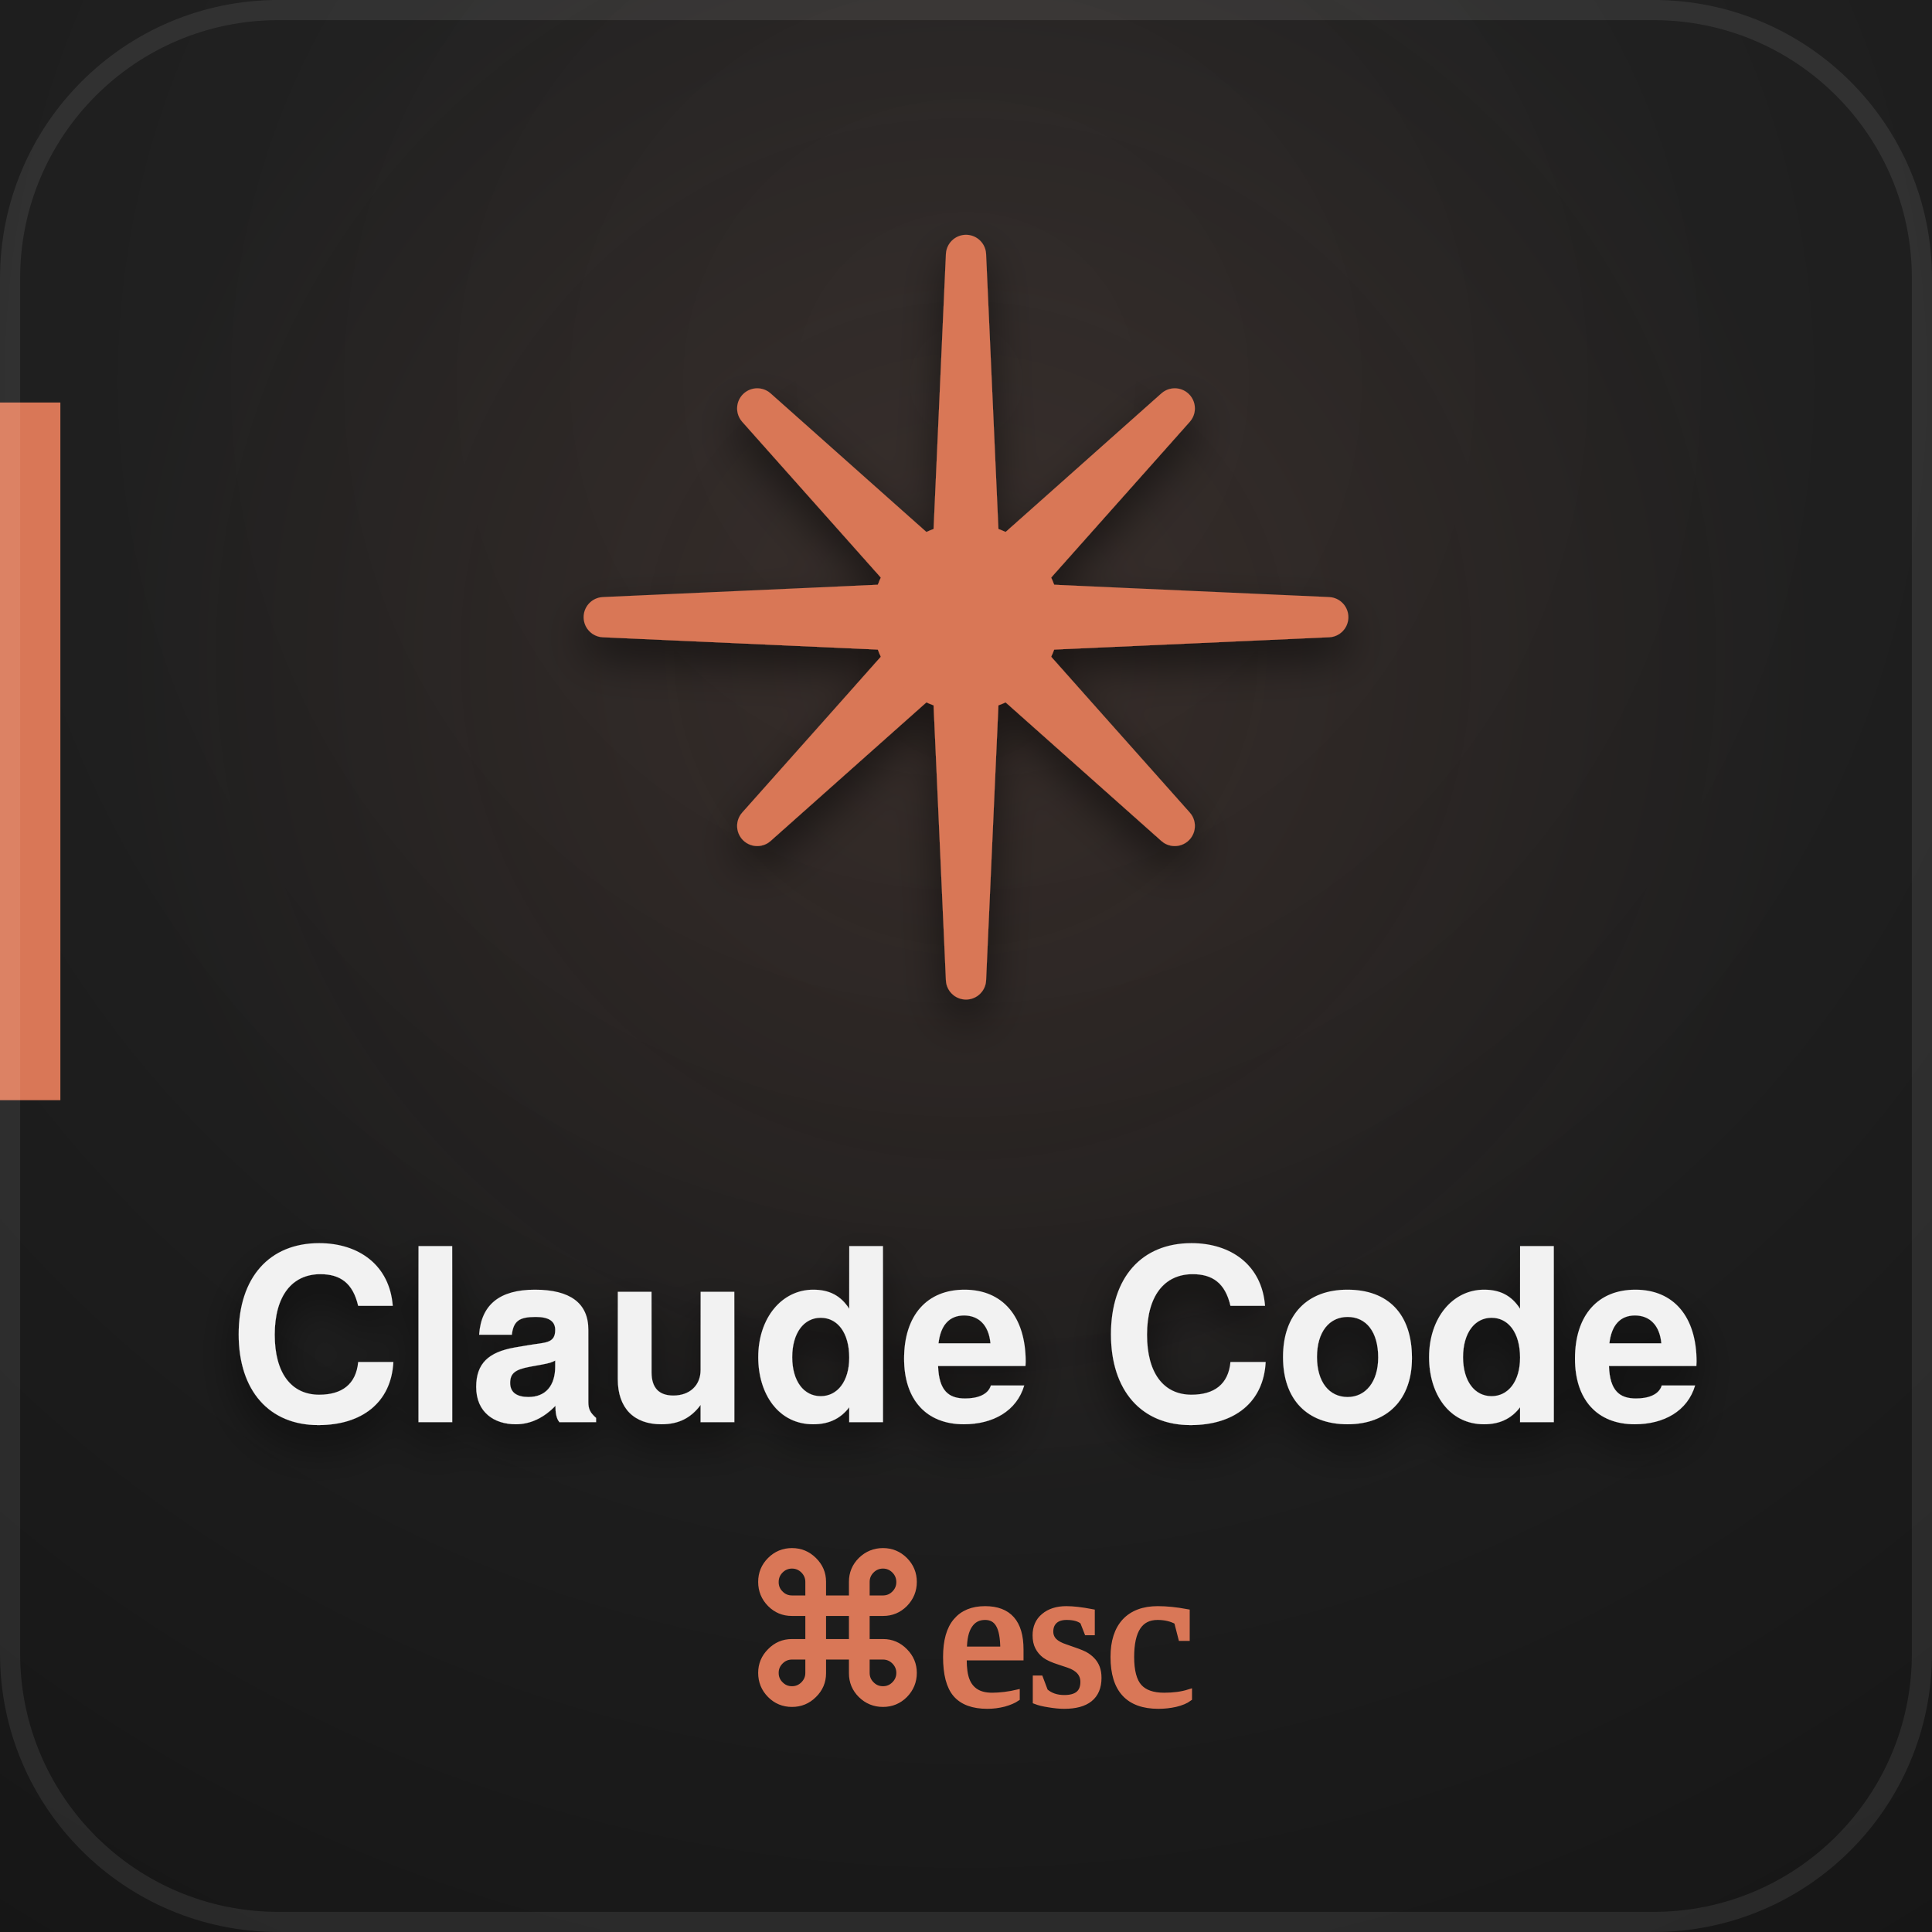
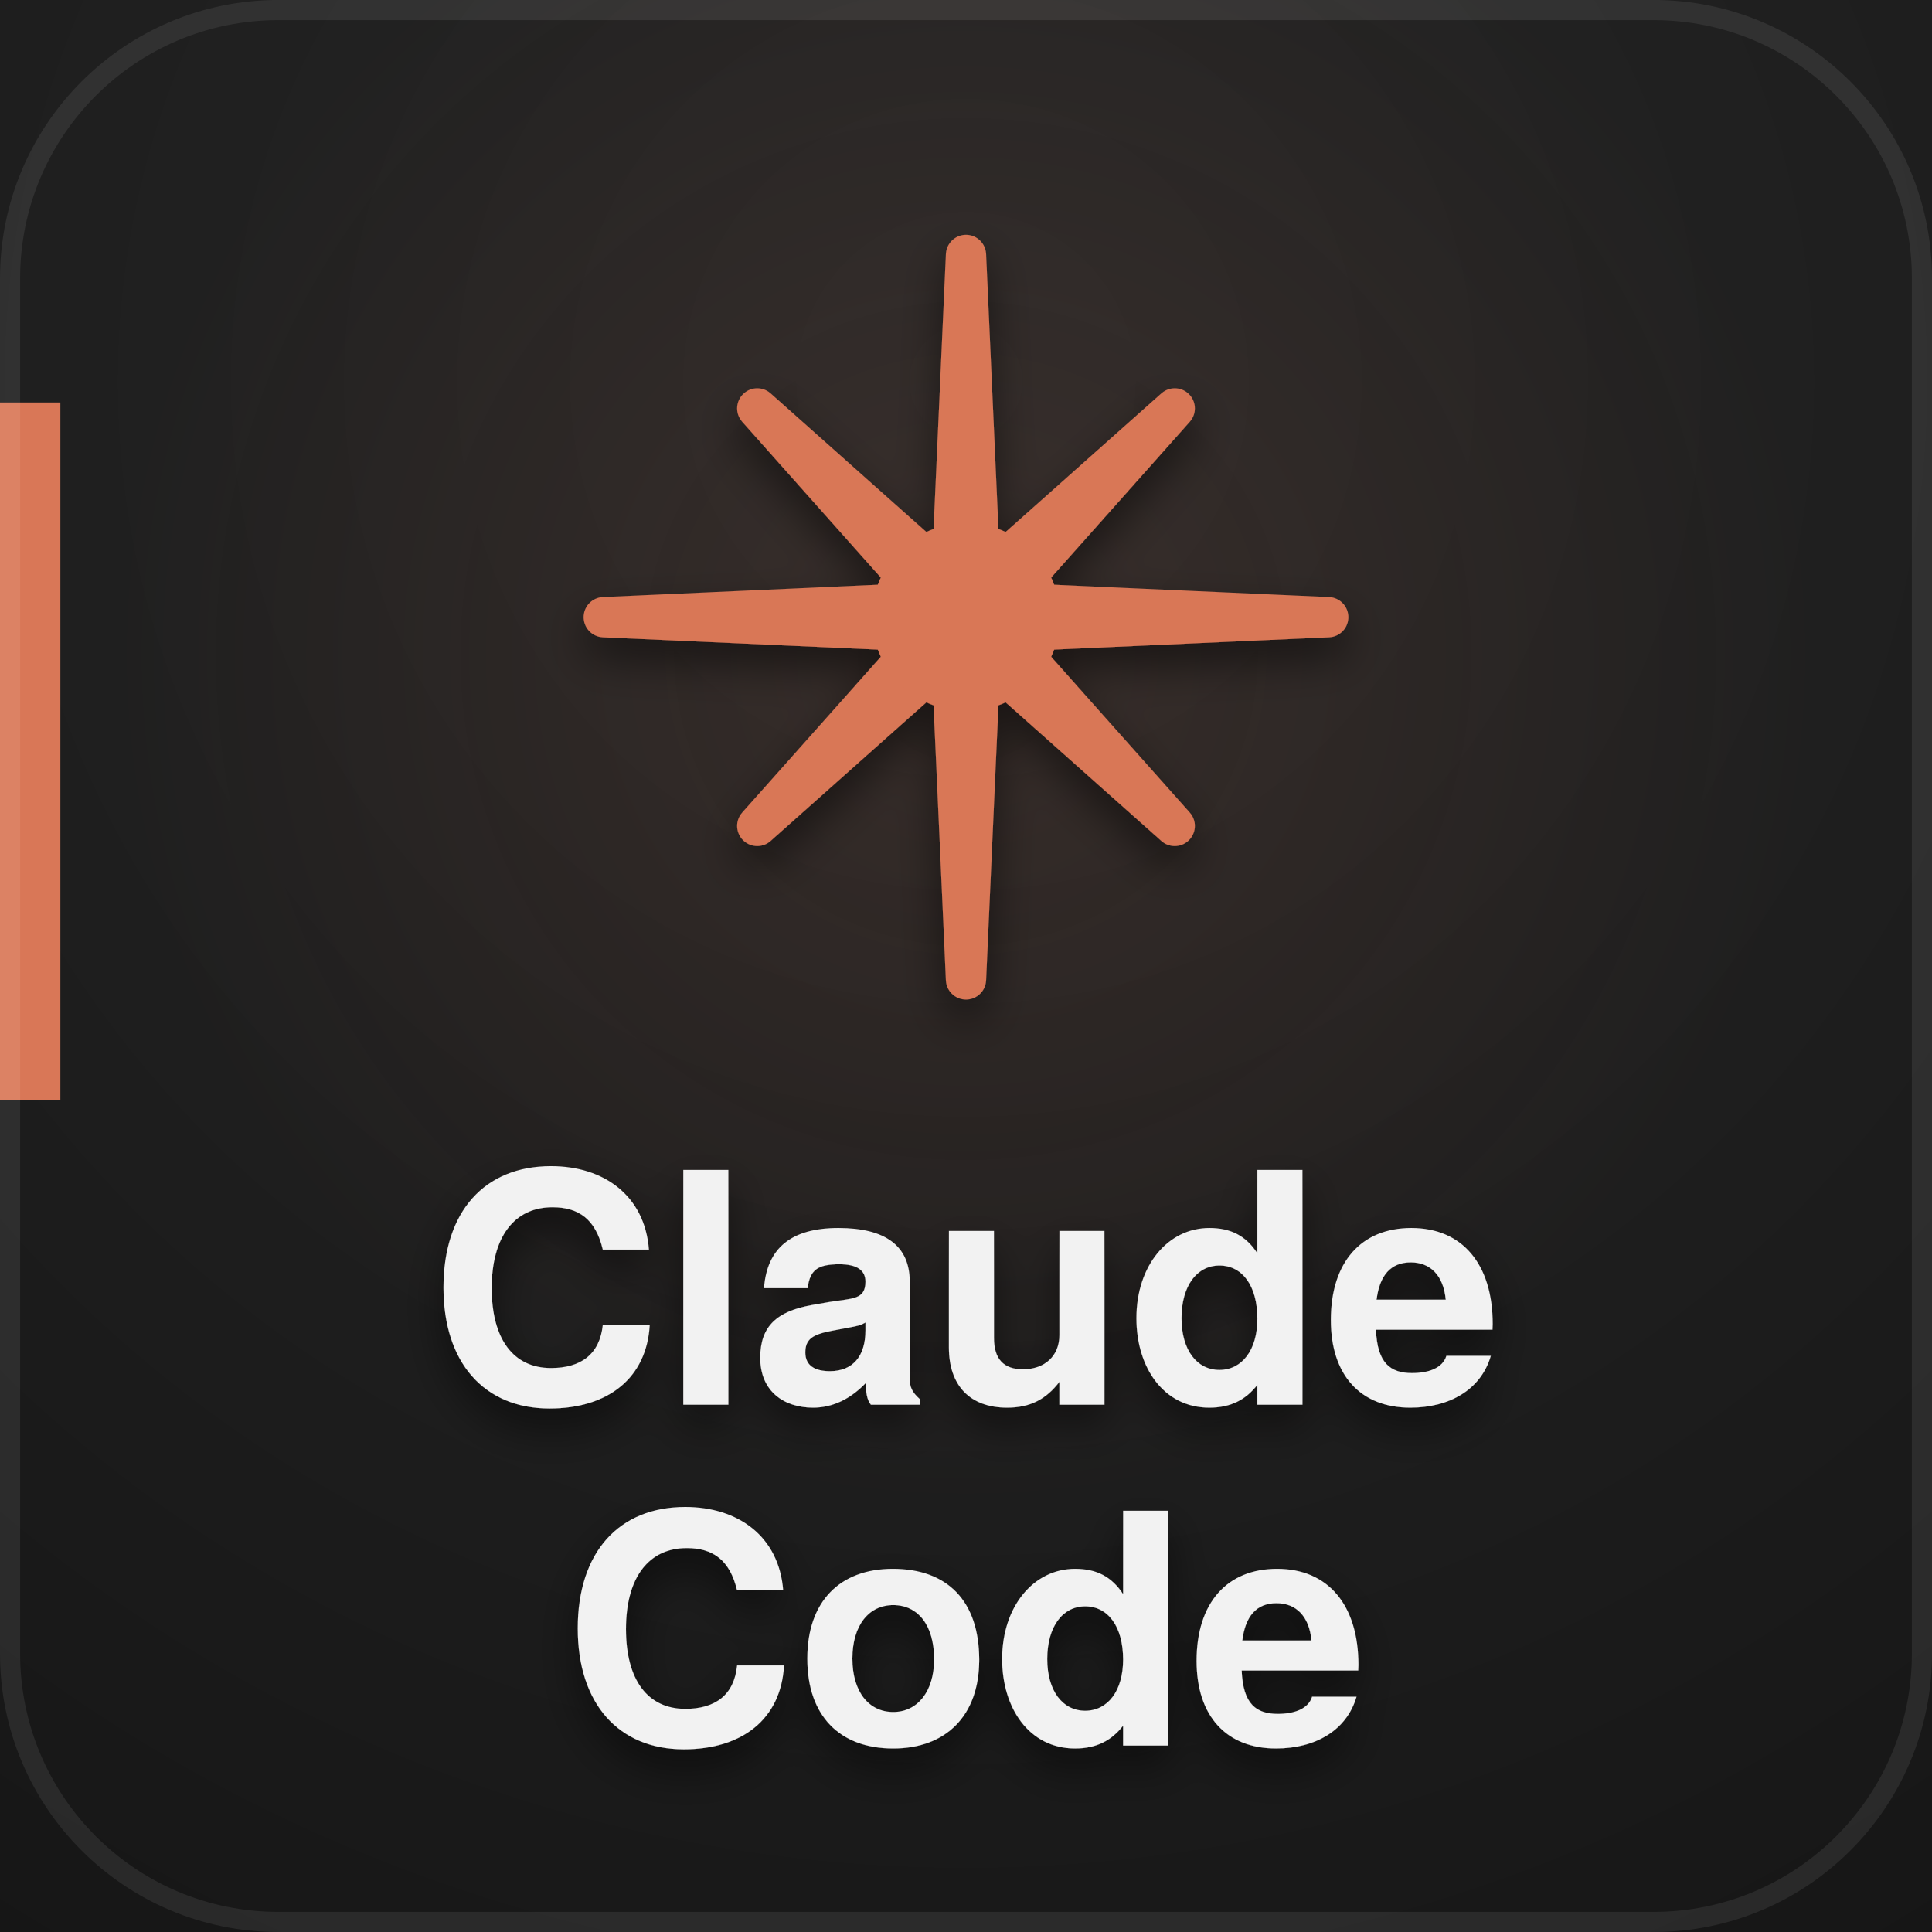
<svg xmlns="http://www.w3.org/2000/svg" width="144" height="144" viewBox="0 0 144 144">
  <defs>
    <radialGradient id="bg" cx="50%" cy="20%" r="95%">
      <stop offset="0" stop-color="#272727" />
      <stop offset="0.55" stop-color="#1e1e1e" />
      <stop offset="1" stop-color="#161616" />
    </radialGradient>
    <radialGradient id="wash" cx="50%" cy="34%" r="44%">
      <stop offset="0" stop-color="#d97757" stop-opacity="0.11" />
      <stop offset="1" stop-color="#d97757" stop-opacity="0" />
    </radialGradient>
    <filter id="lift" x="-30%" y="-30%" width="160%" height="170%">
      <feDropShadow dx="0" dy="1.5" stdDeviation="1.6" flood-color="#000" flood-opacity="0.5" />
    </filter>
  </defs>
  <rect width="144" height="144" fill="url(#bg)" />
  <rect width="144" height="144" fill="url(#wash)" />
  <rect x="0" y="30" width="4.5" height="52" fill="#d97757" />
  <g transform="translate(40 14)" filter="url(#lift)">
    <path d="M31.01 27.10 L32.00 5.00 L32.99 27.10 Z M34.76 27.83 L47.56 16.44 L36.17 29.24 Z M36.90 31.01 L59.00 32.00 L36.90 32.99 Z M36.17 34.76 L47.56 47.56 L34.76 36.17 Z M32.99 36.90 L32.00 59.00 L31.01 36.90 Z M29.24 36.17 L16.44 47.56 L27.83 34.76 Z M27.10 32.99 L5.00 32.00 L27.10 31.01 Z M27.83 29.24 L16.44 16.44 L29.24 27.83 Z " fill="#d97757" stroke="#d97757" stroke-width="3" stroke-linejoin="round" />
    <circle cx="32" cy="32" r="7" fill="#d97757" stroke="none" stroke-width="0" />
  </g>
-   <text x="72" y="106" font-family="Helvetica Neue" font-size="18" font-weight="700" fill="#f2f2f2" text-anchor="middle" filter="url(#lift)">Claude Code</text>
-   <text x="72" y="127" font-family=".SF NS Mono" font-size="15" fill="#d97757" stroke="#d97757" stroke-width="0.45" text-anchor="middle">⌘esc</text>
+   <text x="72" y="104.7" font-family="Helvetica Neue" font-size="24" font-weight="700" fill="#f2f2f2" text-anchor="middle" filter="url(#lift)">Claude</text>
+   <text x="72" y="130.1" font-family="Helvetica Neue" font-size="24" font-weight="700" fill="#f2f2f2" text-anchor="middle" filter="url(#lift)">Code</text>
  <rect x="0.75" y="0.75" width="142.5" height="142.5" rx="20" fill="none" stroke="#fff" stroke-opacity="0.08" stroke-width="1.5" />
</svg>
